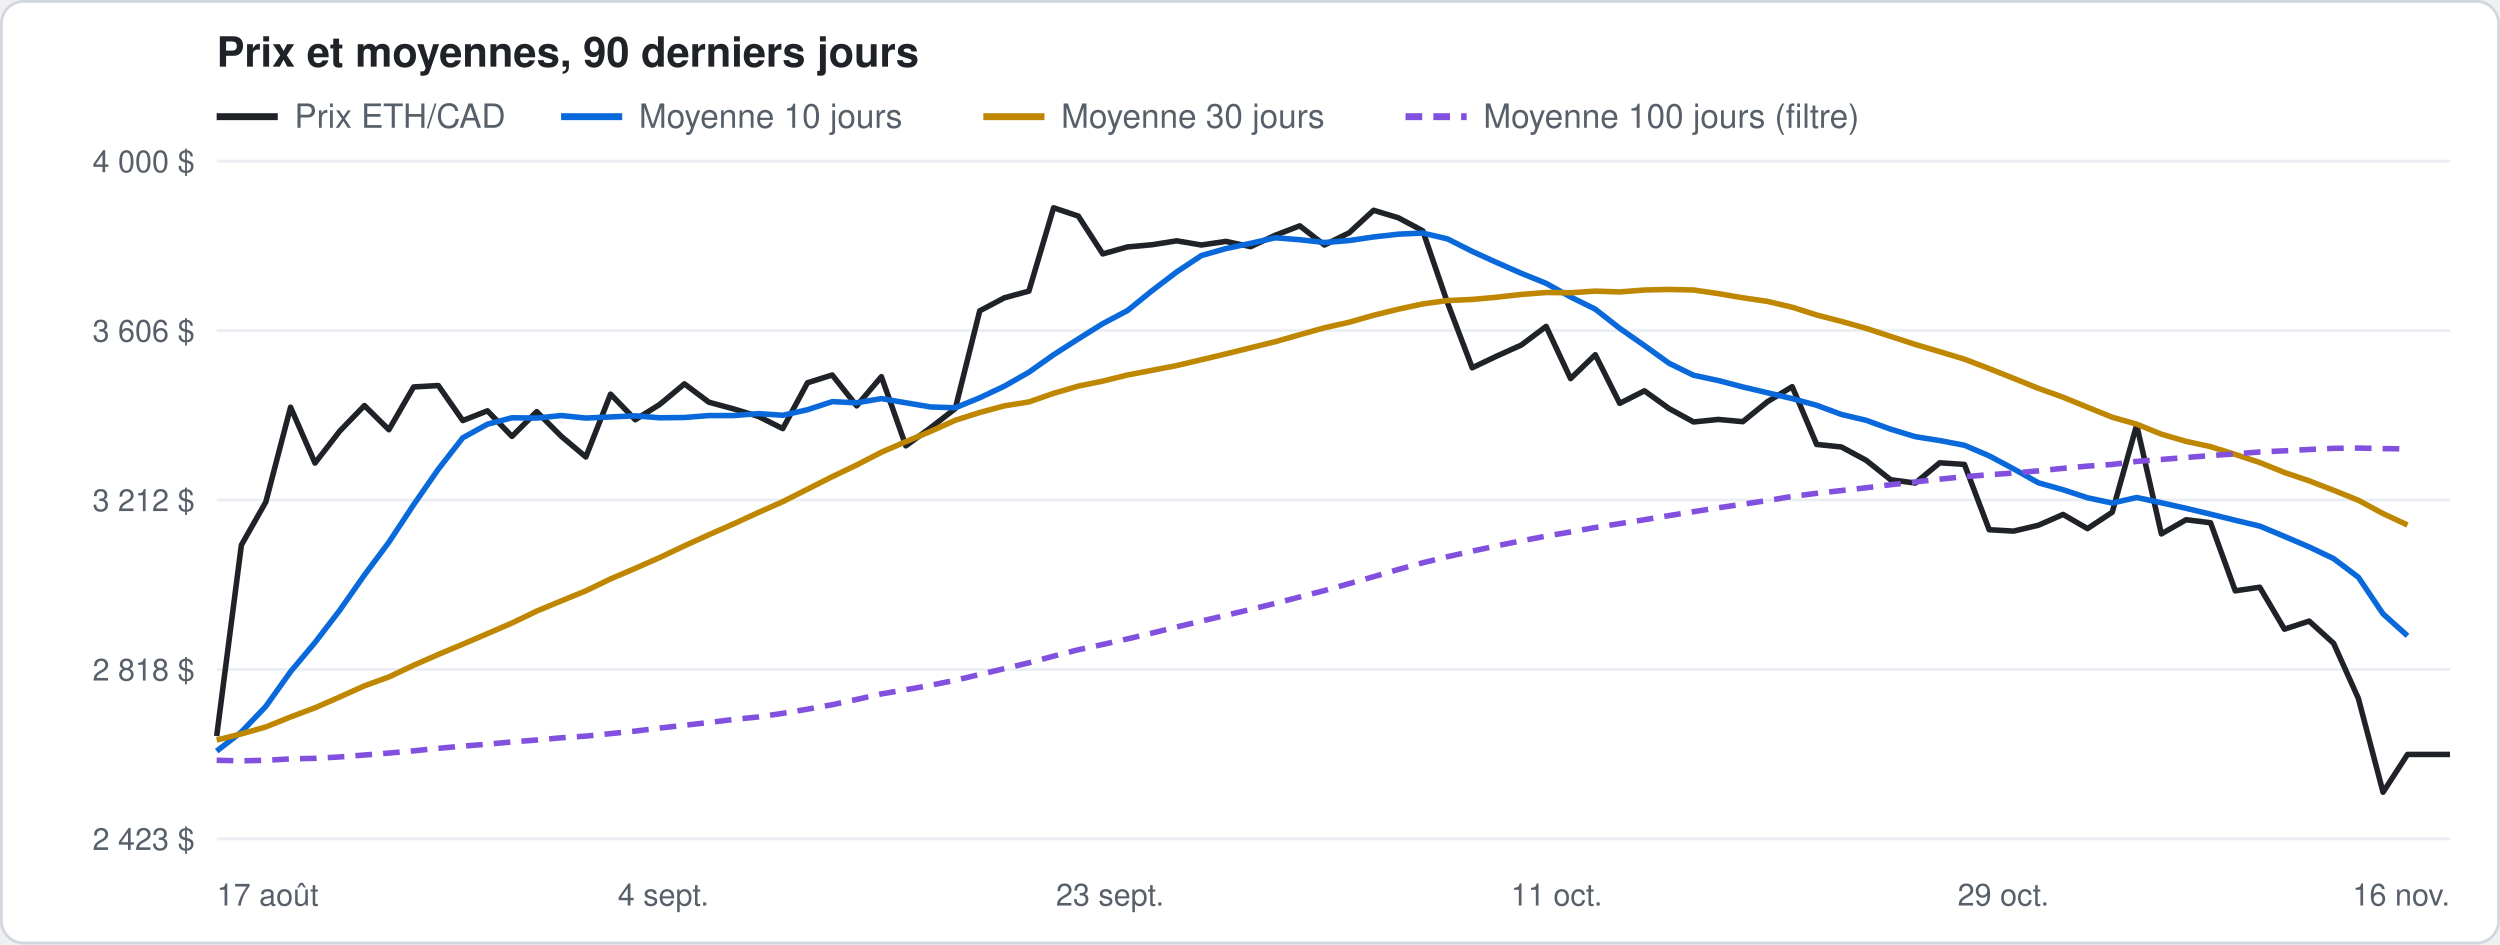
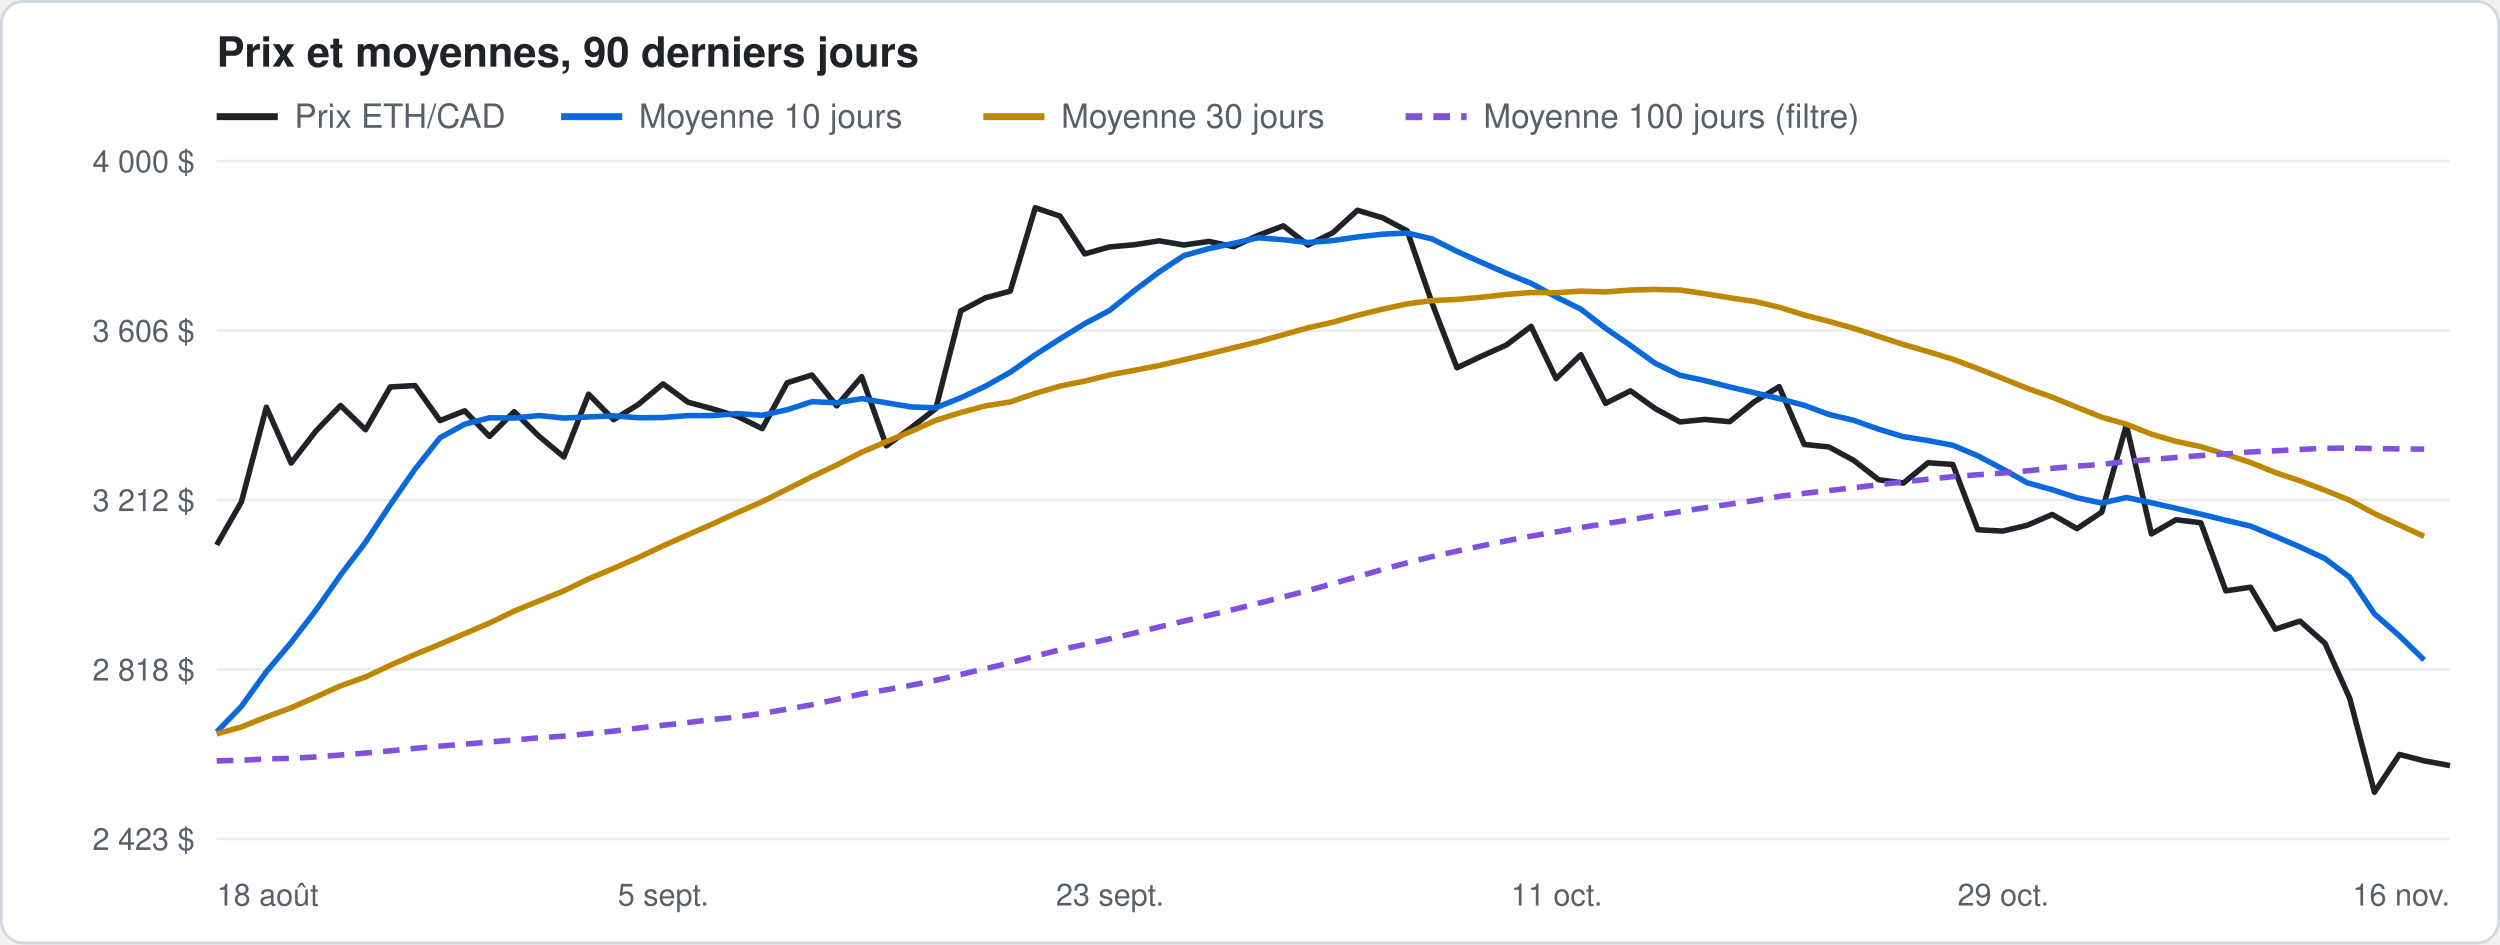
<svg xmlns="http://www.w3.org/2000/svg" width="900" height="340" viewBox="0 0 900 340" font-family="-apple-system, Segoe UI, Helvetica, Arial, sans-serif">
  <rect x="0.5" y="0.5" width="899" height="339" rx="8" fill="#ffffff" stroke="#d0d7de" />
  <text x="78" y="24" font-size="15" font-weight="600" fill="#1f2328">Prix et moyennes, 90 derniers jours</text>
  <line x1="78" y1="42" x2="100" y2="42" stroke="#1f2328" stroke-width="2.5" />
  <text x="106" y="46" font-size="12" fill="#57606a">Prix ETH/CAD</text>
  <line x1="202" y1="42" x2="224" y2="42" stroke="#0969da" stroke-width="2.5" />
  <text x="230" y="46" font-size="12" fill="#57606a">Moyenne 10 jours</text>
  <line x1="354" y1="42" x2="376" y2="42" stroke="#bf8700" stroke-width="2.5" />
  <text x="382" y="46" font-size="12" fill="#57606a">Moyenne 30 jours</text>
  <line x1="506" y1="42" x2="528" y2="42" stroke="#8250df" stroke-width="2.5" stroke-dasharray="6 4" />
  <text x="534" y="46" font-size="12" fill="#57606a">Moyenne 100 jours (filtre)</text>
  <line x1="78" y1="302.0" x2="882" y2="302.0" stroke="#eaeef2" />
  <text x="70" y="306.0" font-size="11" fill="#57606a" text-anchor="end">2 423 $</text>
  <line x1="78" y1="241.0" x2="882" y2="241.0" stroke="#eaeef2" />
  <text x="70" y="245.0" font-size="11" fill="#57606a" text-anchor="end">2 818 $</text>
  <line x1="78" y1="180.0" x2="882" y2="180.0" stroke="#eaeef2" />
  <text x="70" y="184.0" font-size="11" fill="#57606a" text-anchor="end">3 212 $</text>
  <line x1="78" y1="119.0" x2="882" y2="119.0" stroke="#eaeef2" />
  <text x="70" y="123.0" font-size="11" fill="#57606a" text-anchor="end">3 606 $</text>
  <line x1="78" y1="58.0" x2="882" y2="58.0" stroke="#eaeef2" />
  <text x="70" y="62.0" font-size="11" fill="#57606a" text-anchor="end">4 000 $</text>
-   <text x="78.0" y="326" font-size="11" fill="#57606a" text-anchor="start">17 août</text>
-   <text x="238.8" y="326" font-size="11" fill="#57606a" text-anchor="middle">4 sept.</text>
+   <text x="78.0" y="326" font-size="11" fill="#57606a" text-anchor="start">18 août</text>
+   <text x="238.8" y="326" font-size="11" fill="#57606a" text-anchor="middle">5 sept.</text>
  <text x="399.6" y="326" font-size="11" fill="#57606a" text-anchor="middle">23 sept.</text>
  <text x="560.4" y="326" font-size="11" fill="#57606a" text-anchor="middle">11 oct.</text>
  <text x="721.2" y="326" font-size="11" fill="#57606a" text-anchor="middle">29 oct.</text>
  <text x="882.0" y="326" font-size="11" fill="#57606a" text-anchor="end">16 nov.</text>
-   <polyline points="78.0,265.0 86.9,196.2 95.7,180.7 104.6,146.6 113.4,166.7 122.3,155.2 131.2,146.0 140.0,154.7 148.9,139.3 157.8,138.8 166.6,151.4 175.5,147.9 184.3,157.1 193.2,148.2 202.1,157.1 210.9,164.5 219.8,141.9 228.7,151.1 237.5,145.6 246.4,138.2 255.2,144.8 264.1,147.2 273.0,149.9 281.8,154.3 290.7,137.8 299.6,135.0 308.4,146.1 317.3,135.6 326.1,160.5 335.0,154.0 343.9,147.1 352.7,111.9 361.6,107.2 370.4,104.8 379.3,74.8 388.2,77.8 397.0,91.4 405.9,88.9 414.8,88.1 423.6,86.7 432.5,88.2 441.3,86.9 450.2,88.8 459.1,84.7 467.9,81.3 476.8,88.2 485.7,83.8 494.5,75.7 503.4,78.4 512.2,83.1 521.1,109.0 530.0,132.4 538.8,128.2 547.7,124.2 556.6,117.5 565.4,136.3 574.3,127.7 583.1,145.2 592.0,140.7 600.9,147.1 609.7,151.9 618.6,151.0 627.4,151.8 636.3,144.6 645.2,139.2 654.0,160.0 662.9,160.9 671.8,165.7 680.6,172.7 689.5,173.9 698.3,166.6 707.2,167.2 716.1,190.7 724.9,191.2 733.8,189.1 742.7,185.2 751.5,190.3 760.4,184.4 769.2,153.0 778.1,192.2 787.0,187.1 795.8,188.2 804.7,212.7 813.5,211.4 822.4,226.5 831.3,223.6 840.1,231.6 849.0,251.4 857.9,285.2 866.7,271.6 882.0,271.6" fill="none" stroke="#1f2328" stroke-width="2" stroke-linejoin="round" />
-   <polyline points="78.0,270.4 86.9,263.5 95.7,254.3 104.6,241.8 113.4,231.3 122.3,219.7 131.2,207.0 140.0,195.2 148.9,181.7 157.8,168.9 166.6,157.6 175.5,152.7 184.3,150.4 193.2,150.5 202.1,149.6 210.9,150.5 219.8,150.1 228.7,149.7 237.5,150.4 246.4,150.3 255.2,149.6 264.1,149.6 273.0,148.9 281.8,149.5 290.7,147.5 299.6,144.6 308.4,145.0 317.3,143.5 326.1,145.0 335.0,146.5 343.9,146.8 352.7,143.2 361.6,139.0 370.4,134.0 379.3,127.7 388.2,122.0 397.0,116.5 405.9,111.8 414.8,104.6 423.6,97.9 432.5,92.0 441.3,89.5 450.2,87.6 459.1,85.6 467.9,86.3 476.8,87.3 485.7,86.6 494.5,85.3 503.4,84.3 512.2,83.9 521.1,86.0 530.0,90.5 538.8,94.5 547.7,98.4 556.6,102.0 565.4,106.9 574.3,111.3 583.1,118.2 592.0,124.4 600.9,130.8 609.7,135.1 618.6,137.0 627.4,139.3 636.3,141.4 645.2,143.5 654.0,145.9 662.9,149.2 671.8,151.3 680.6,154.5 689.5,157.2 698.3,158.6 707.2,160.3 716.1,164.1 724.9,168.8 733.8,173.8 742.7,176.3 751.5,179.2 760.4,181.1 769.2,179.1 778.1,181.0 787.0,183.0 795.8,185.1 804.7,187.3 813.5,189.4 822.4,193.1 831.3,196.9 840.1,201.1 849.0,207.8 857.9,221.0 866.7,228.9" fill="none" stroke="#0969da" stroke-width="2" stroke-linejoin="round" />
-   <polyline points="78.0,266.4 86.9,264.2 95.7,261.7 104.6,258.1 113.4,254.8 122.3,250.9 131.2,246.9 140.0,243.7 148.9,239.5 157.8,235.6 166.6,231.9 175.5,228.1 184.3,224.3 193.2,220.0 202.1,216.3 210.9,212.7 219.8,208.4 228.7,204.6 237.5,200.7 246.4,196.5 255.2,192.5 264.1,188.6 273.0,184.5 281.8,180.6 290.7,176.1 299.6,171.6 308.4,167.4 317.3,162.8 326.1,159.0 335.0,155.3 343.9,151.3 352.7,148.5 361.6,146.1 370.4,144.7 379.3,141.6 388.2,139.0 397.0,137.2 405.9,135.0 414.8,133.3 423.6,131.6 432.5,129.5 441.3,127.4 450.2,125.2 459.1,123.0 467.9,120.5 476.8,118.0 485.7,116.0 494.5,113.5 503.4,111.3 512.2,109.4 521.1,108.2 530.0,107.8 538.8,107.0 547.7,106.0 556.6,105.3 565.4,105.4 574.3,104.8 583.1,105.1 592.0,104.4 600.9,104.2 609.7,104.4 618.6,105.7 627.4,107.2 636.3,108.5 645.2,110.6 654.0,113.4 662.9,115.7 671.8,118.2 680.6,121.1 689.5,124.0 698.3,126.6 707.2,129.3 716.1,132.7 724.9,136.2 733.8,139.8 742.7,143.0 751.5,146.6 760.4,150.2 769.2,152.7 778.1,156.3 787.0,158.9 795.8,160.8 804.7,163.6 813.5,166.5 822.4,170.1 831.3,173.1 840.1,176.5 849.0,180.1 857.9,184.9 866.7,189.0" fill="none" stroke="#bf8700" stroke-width="2" stroke-linejoin="round" />
-   <polyline points="78.0,273.7 86.9,273.9 95.7,273.7 104.6,273.2 113.4,273.0 122.3,272.5 131.2,271.8 140.0,271.1 148.9,270.3 157.8,269.4 166.6,268.6 175.5,267.9 184.3,267.1 193.2,266.4 202.1,265.6 210.9,265.0 219.8,264.1 228.7,263.2 237.5,262.1 246.4,261.1 255.2,260.1 264.1,259.0 273.0,258.1 281.8,256.8 290.7,255.3 299.6,253.7 308.4,251.8 317.3,249.8 326.1,248.3 335.0,246.7 343.9,244.9 352.7,242.8 361.6,240.7 370.4,238.6 379.3,236.2 388.2,233.9 397.0,232.0 405.9,230.0 414.8,227.9 423.6,225.7 432.5,223.6 441.3,221.5 450.2,219.4 459.1,217.2 467.9,214.9 476.8,212.6 485.7,210.1 494.5,207.6 503.4,205.0 512.2,202.6 521.1,200.4 530.0,198.4 538.8,196.5 547.7,194.7 556.6,193.0 565.4,191.5 574.3,189.9 583.1,188.5 592.0,187.1 600.9,185.6 609.7,184.2 618.6,182.8 627.4,181.5 636.3,180.2 645.2,178.7 654.0,177.6 662.9,176.6 671.8,175.6 680.6,174.5 689.5,173.5 698.3,172.5 707.2,171.6 716.1,170.9 724.9,170.3 733.8,169.5 742.7,168.6 751.5,167.8 760.4,167.2 769.2,166.1 778.1,165.4 787.0,164.7 795.8,164.0 804.7,163.4 813.5,162.7 822.4,162.3 831.3,161.8 840.1,161.4 849.0,161.3 857.9,161.5 866.7,161.6" fill="none" stroke="#8250df" stroke-width="2" stroke-linejoin="round" stroke-dasharray="6 4" />
+   <polyline points="78.0,196.2 86.9,180.7 95.9,146.6 104.8,166.7 113.7,155.2 122.6,146.0 131.6,154.7 140.5,139.3 149.4,138.8 158.4,151.4 167.3,147.9 176.2,157.1 185.1,148.2 194.1,157.1 203.0,164.5 211.9,141.9 220.9,151.1 229.8,145.6 238.7,138.2 247.7,144.8 256.6,147.2 265.5,149.9 274.4,154.3 283.4,137.8 292.3,135.0 301.2,146.1 310.2,135.6 319.1,160.5 328.0,154.0 336.9,147.1 345.9,111.9 354.8,107.2 363.7,104.8 372.7,74.8 381.6,77.8 390.5,91.4 399.4,88.9 408.4,88.1 417.3,86.7 426.2,88.2 435.2,86.9 444.1,88.8 453.0,84.7 462.0,81.3 470.9,88.2 479.8,83.8 488.7,75.7 497.7,78.4 506.6,83.1 515.5,109.0 524.5,132.4 533.4,128.2 542.3,124.2 551.2,117.5 560.2,136.3 569.1,127.7 578.0,145.2 587.0,140.7 595.9,147.1 604.8,151.9 613.7,151.0 622.7,151.8 631.6,144.6 640.5,139.2 649.5,160.0 658.4,160.9 667.3,165.7 676.3,172.7 685.2,173.9 694.1,166.6 703.0,167.2 712.0,190.7 720.9,191.2 729.8,189.1 738.8,185.2 747.7,190.3 756.6,184.4 765.5,153.0 774.5,192.2 783.4,187.1 792.3,188.2 801.3,212.7 810.2,211.4 819.1,226.5 828.0,223.6 837.0,231.6 845.9,251.4 854.8,285.2 863.8,271.6 872.7,273.9 882.0,275.6" fill="none" stroke="#1f2328" stroke-width="2" stroke-linejoin="round" />
+   <polyline points="78.0,263.5 86.9,254.3 95.9,241.8 104.8,231.3 113.7,219.7 122.6,207.0 131.6,195.2 140.5,181.7 149.4,168.9 158.4,157.6 167.3,152.7 176.2,150.4 185.1,150.5 194.1,149.6 203.0,150.5 211.9,150.1 220.9,149.7 229.8,150.4 238.7,150.3 247.7,149.6 256.6,149.6 265.5,148.9 274.4,149.5 283.4,147.5 292.3,144.6 301.2,145.0 310.2,143.5 319.1,145.0 328.0,146.5 336.9,146.8 345.9,143.2 354.8,139.0 363.7,134.0 372.7,127.7 381.6,122.0 390.5,116.5 399.4,111.8 408.4,104.6 417.3,97.9 426.2,92.0 435.2,89.5 444.1,87.6 453.0,85.6 462.0,86.3 470.9,87.3 479.8,86.6 488.7,85.3 497.7,84.3 506.6,83.9 515.5,86.0 524.5,90.5 533.4,94.5 542.3,98.4 551.2,102.0 560.2,106.9 569.1,111.3 578.0,118.2 587.0,124.4 595.9,130.8 604.8,135.1 613.7,137.0 622.7,139.3 631.6,141.4 640.5,143.5 649.5,145.9 658.4,149.2 667.3,151.3 676.3,154.5 685.2,157.2 694.1,158.6 703.0,160.3 712.0,164.1 720.9,168.8 729.8,173.8 738.8,176.3 747.7,179.2 756.6,181.1 765.5,179.1 774.5,181.0 783.4,183.0 792.3,185.1 801.3,187.3 810.2,189.4 819.1,193.1 828.0,196.9 837.0,201.1 845.9,207.8 854.8,221.0 863.8,228.9 872.7,237.6" fill="none" stroke="#0969da" stroke-width="2" stroke-linejoin="round" />
+   <polyline points="78.0,264.2 86.9,261.7 95.9,258.1 104.8,254.8 113.7,250.9 122.6,246.9 131.6,243.7 140.5,239.5 149.4,235.6 158.4,231.9 167.3,228.1 176.2,224.3 185.1,220.0 194.1,216.3 203.0,212.7 211.9,208.4 220.9,204.6 229.8,200.7 238.7,196.5 247.7,192.5 256.6,188.6 265.5,184.5 274.4,180.6 283.4,176.1 292.3,171.6 301.2,167.4 310.2,162.8 319.1,159.0 328.0,155.3 336.9,151.3 345.9,148.5 354.8,146.1 363.7,144.7 372.7,141.6 381.6,139.0 390.5,137.2 399.4,135.0 408.4,133.3 417.3,131.6 426.2,129.5 435.2,127.4 444.1,125.2 453.0,123.0 462.0,120.5 470.9,118.0 479.8,116.0 488.7,113.5 497.7,111.3 506.6,109.4 515.5,108.2 524.5,107.8 533.4,107.0 542.3,106.0 551.2,105.3 560.2,105.4 569.1,104.8 578.0,105.1 587.0,104.4 595.9,104.2 604.8,104.4 613.7,105.7 622.7,107.2 631.6,108.5 640.5,110.6 649.5,113.4 658.4,115.7 667.3,118.2 676.3,121.1 685.2,124.0 694.1,126.6 703.0,129.3 712.0,132.7 720.9,136.2 729.8,139.8 738.8,143.0 747.7,146.6 756.6,150.2 765.5,152.7 774.5,156.3 783.4,158.9 792.3,160.8 801.3,163.6 810.2,166.5 819.1,170.1 828.0,173.1 837.0,176.5 845.9,180.1 854.8,184.9 863.8,189.0 872.7,193.1" fill="none" stroke="#bf8700" stroke-width="2" stroke-linejoin="round" />
+   <polyline points="78.0,273.9 86.9,273.7 95.9,273.2 104.8,273.0 113.7,272.5 122.6,271.8 131.6,271.1 140.5,270.3 149.4,269.4 158.4,268.6 167.3,267.9 176.2,267.1 185.1,266.4 194.1,265.6 203.0,265.0 211.9,264.1 220.9,263.2 229.8,262.1 238.7,261.1 247.7,260.1 256.6,259.0 265.5,258.1 274.4,256.8 283.4,255.3 292.3,253.7 301.2,251.8 310.2,249.8 319.1,248.3 328.0,246.7 336.9,244.9 345.9,242.8 354.8,240.7 363.7,238.6 372.7,236.2 381.6,233.9 390.5,232.0 399.4,230.0 408.4,227.9 417.3,225.7 426.2,223.6 435.2,221.5 444.1,219.4 453.0,217.2 462.0,214.9 470.9,212.6 479.8,210.1 488.7,207.6 497.7,205.0 506.6,202.6 515.5,200.4 524.5,198.4 533.4,196.5 542.3,194.7 551.2,193.0 560.2,191.5 569.1,189.9 578.0,188.5 587.0,187.1 595.9,185.6 604.8,184.2 613.7,182.8 622.7,181.5 631.6,180.2 640.5,178.7 649.5,177.6 658.4,176.6 667.3,175.6 676.3,174.5 685.2,173.5 694.1,172.5 703.0,171.6 712.0,170.9 720.9,170.3 729.8,169.5 738.8,168.6 747.7,167.8 756.6,167.2 765.5,166.1 774.5,165.4 783.4,164.7 792.3,164.0 801.3,163.4 810.2,162.7 819.1,162.3 828.0,161.8 837.0,161.4 845.9,161.3 854.8,161.5 863.8,161.6 872.7,161.7" fill="none" stroke="#8250df" stroke-width="2" stroke-linejoin="round" stroke-dasharray="6 4" />
</svg>
